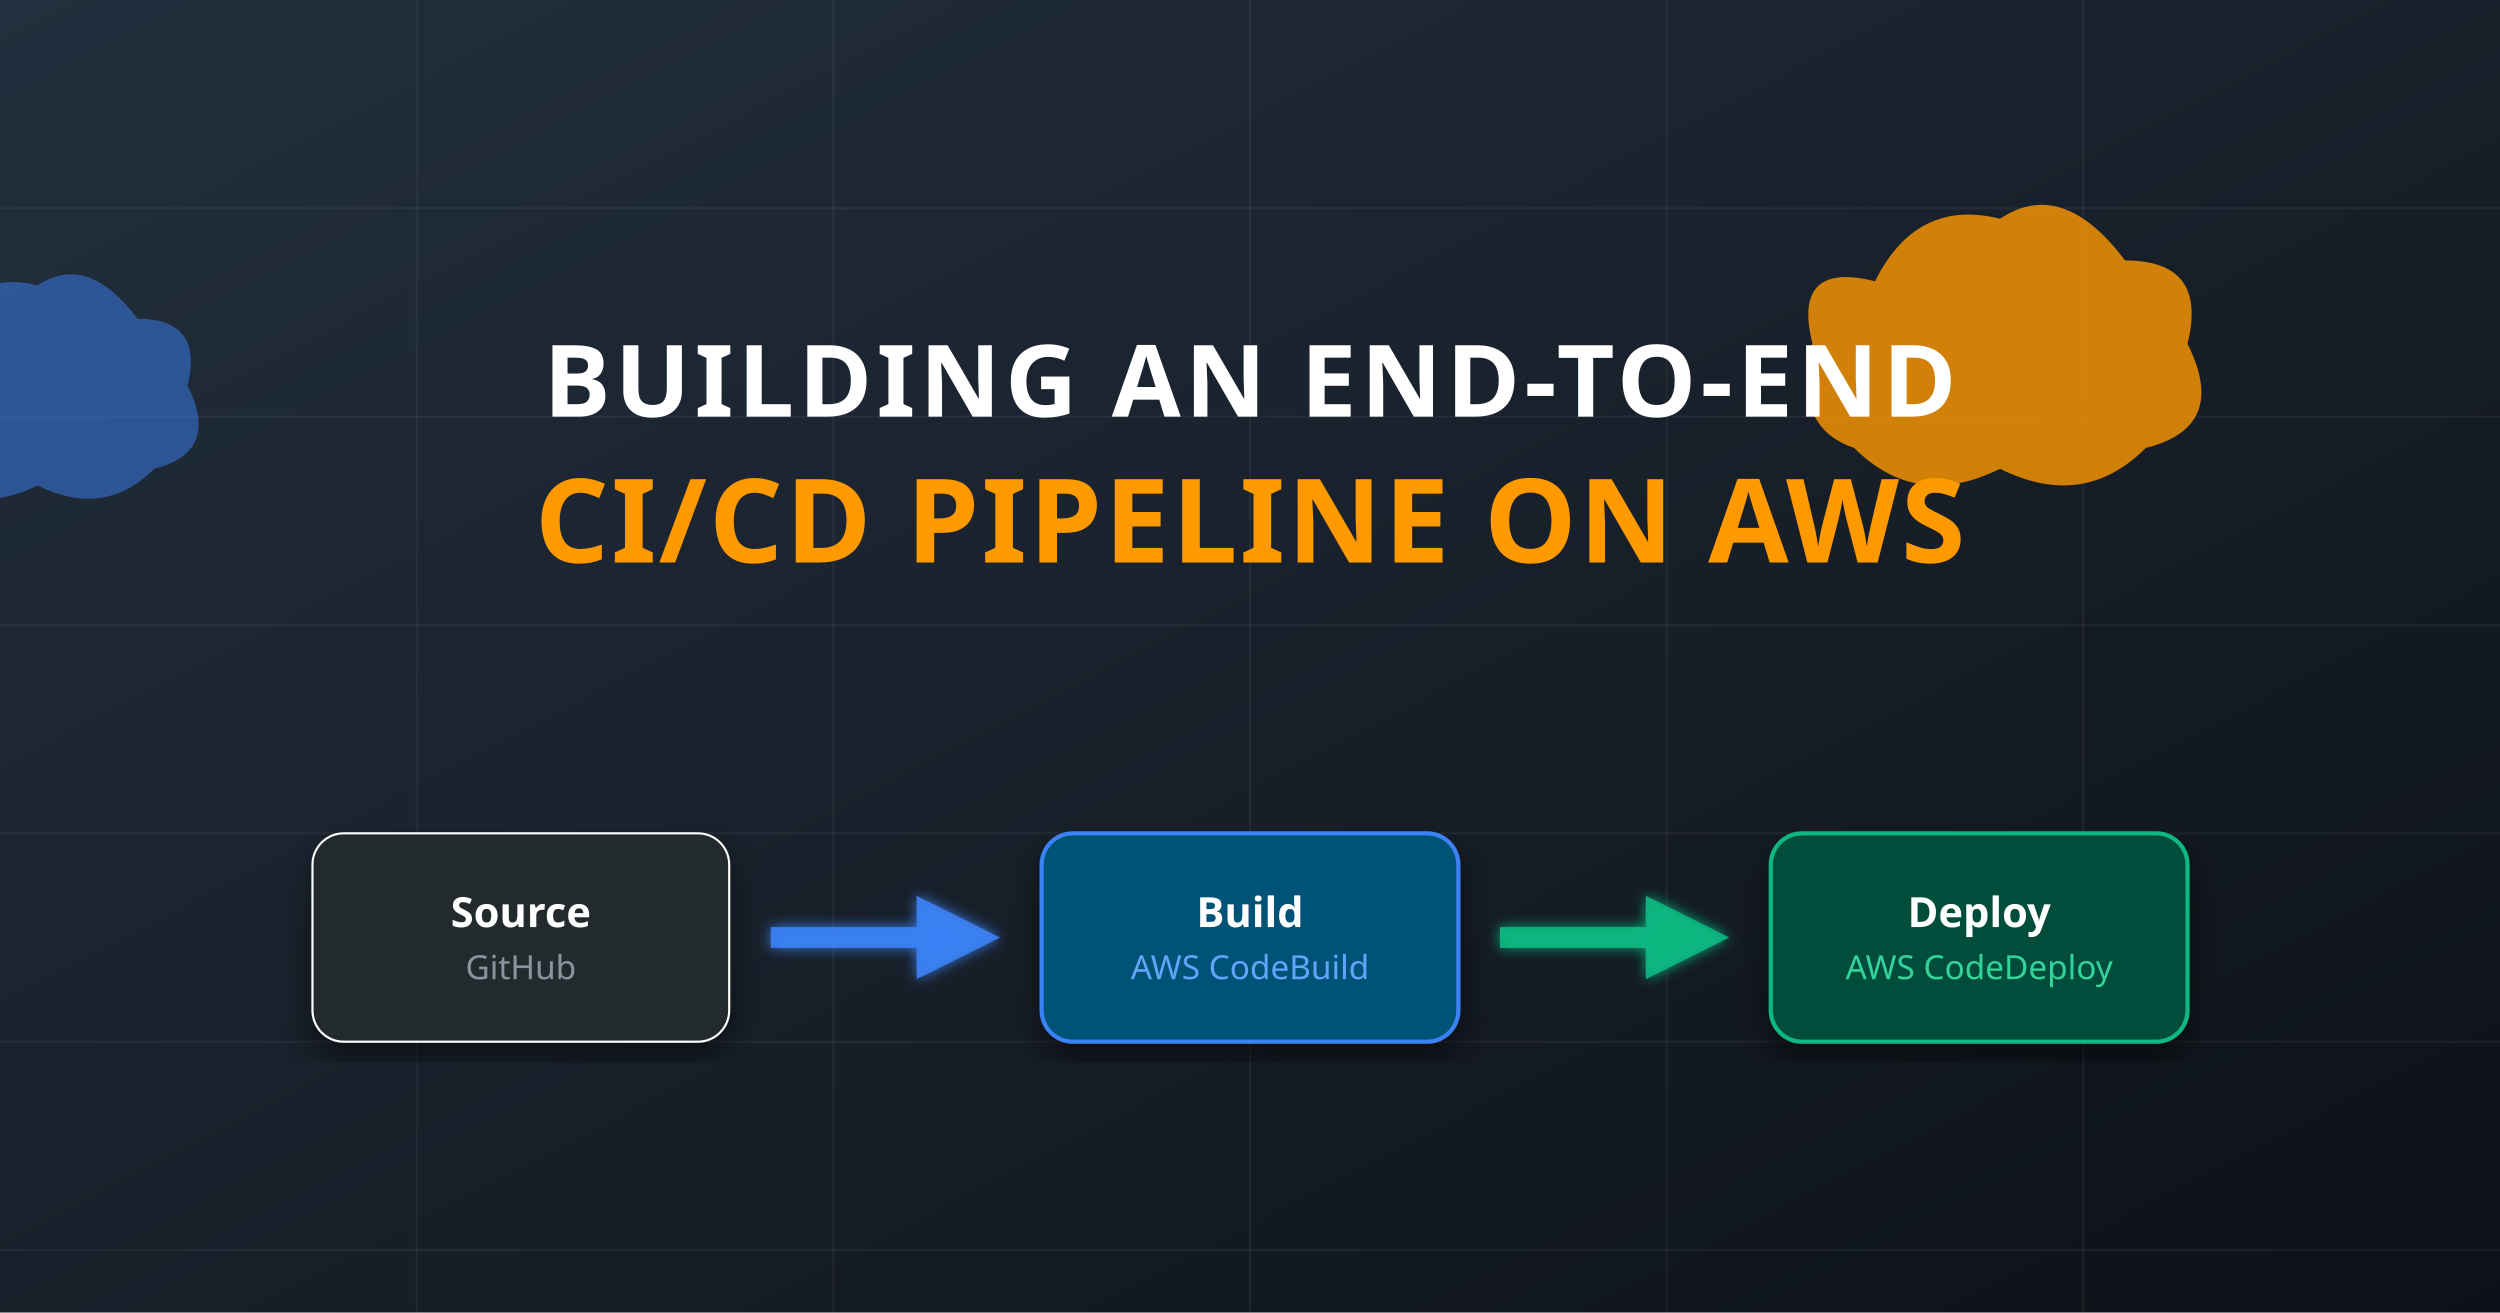
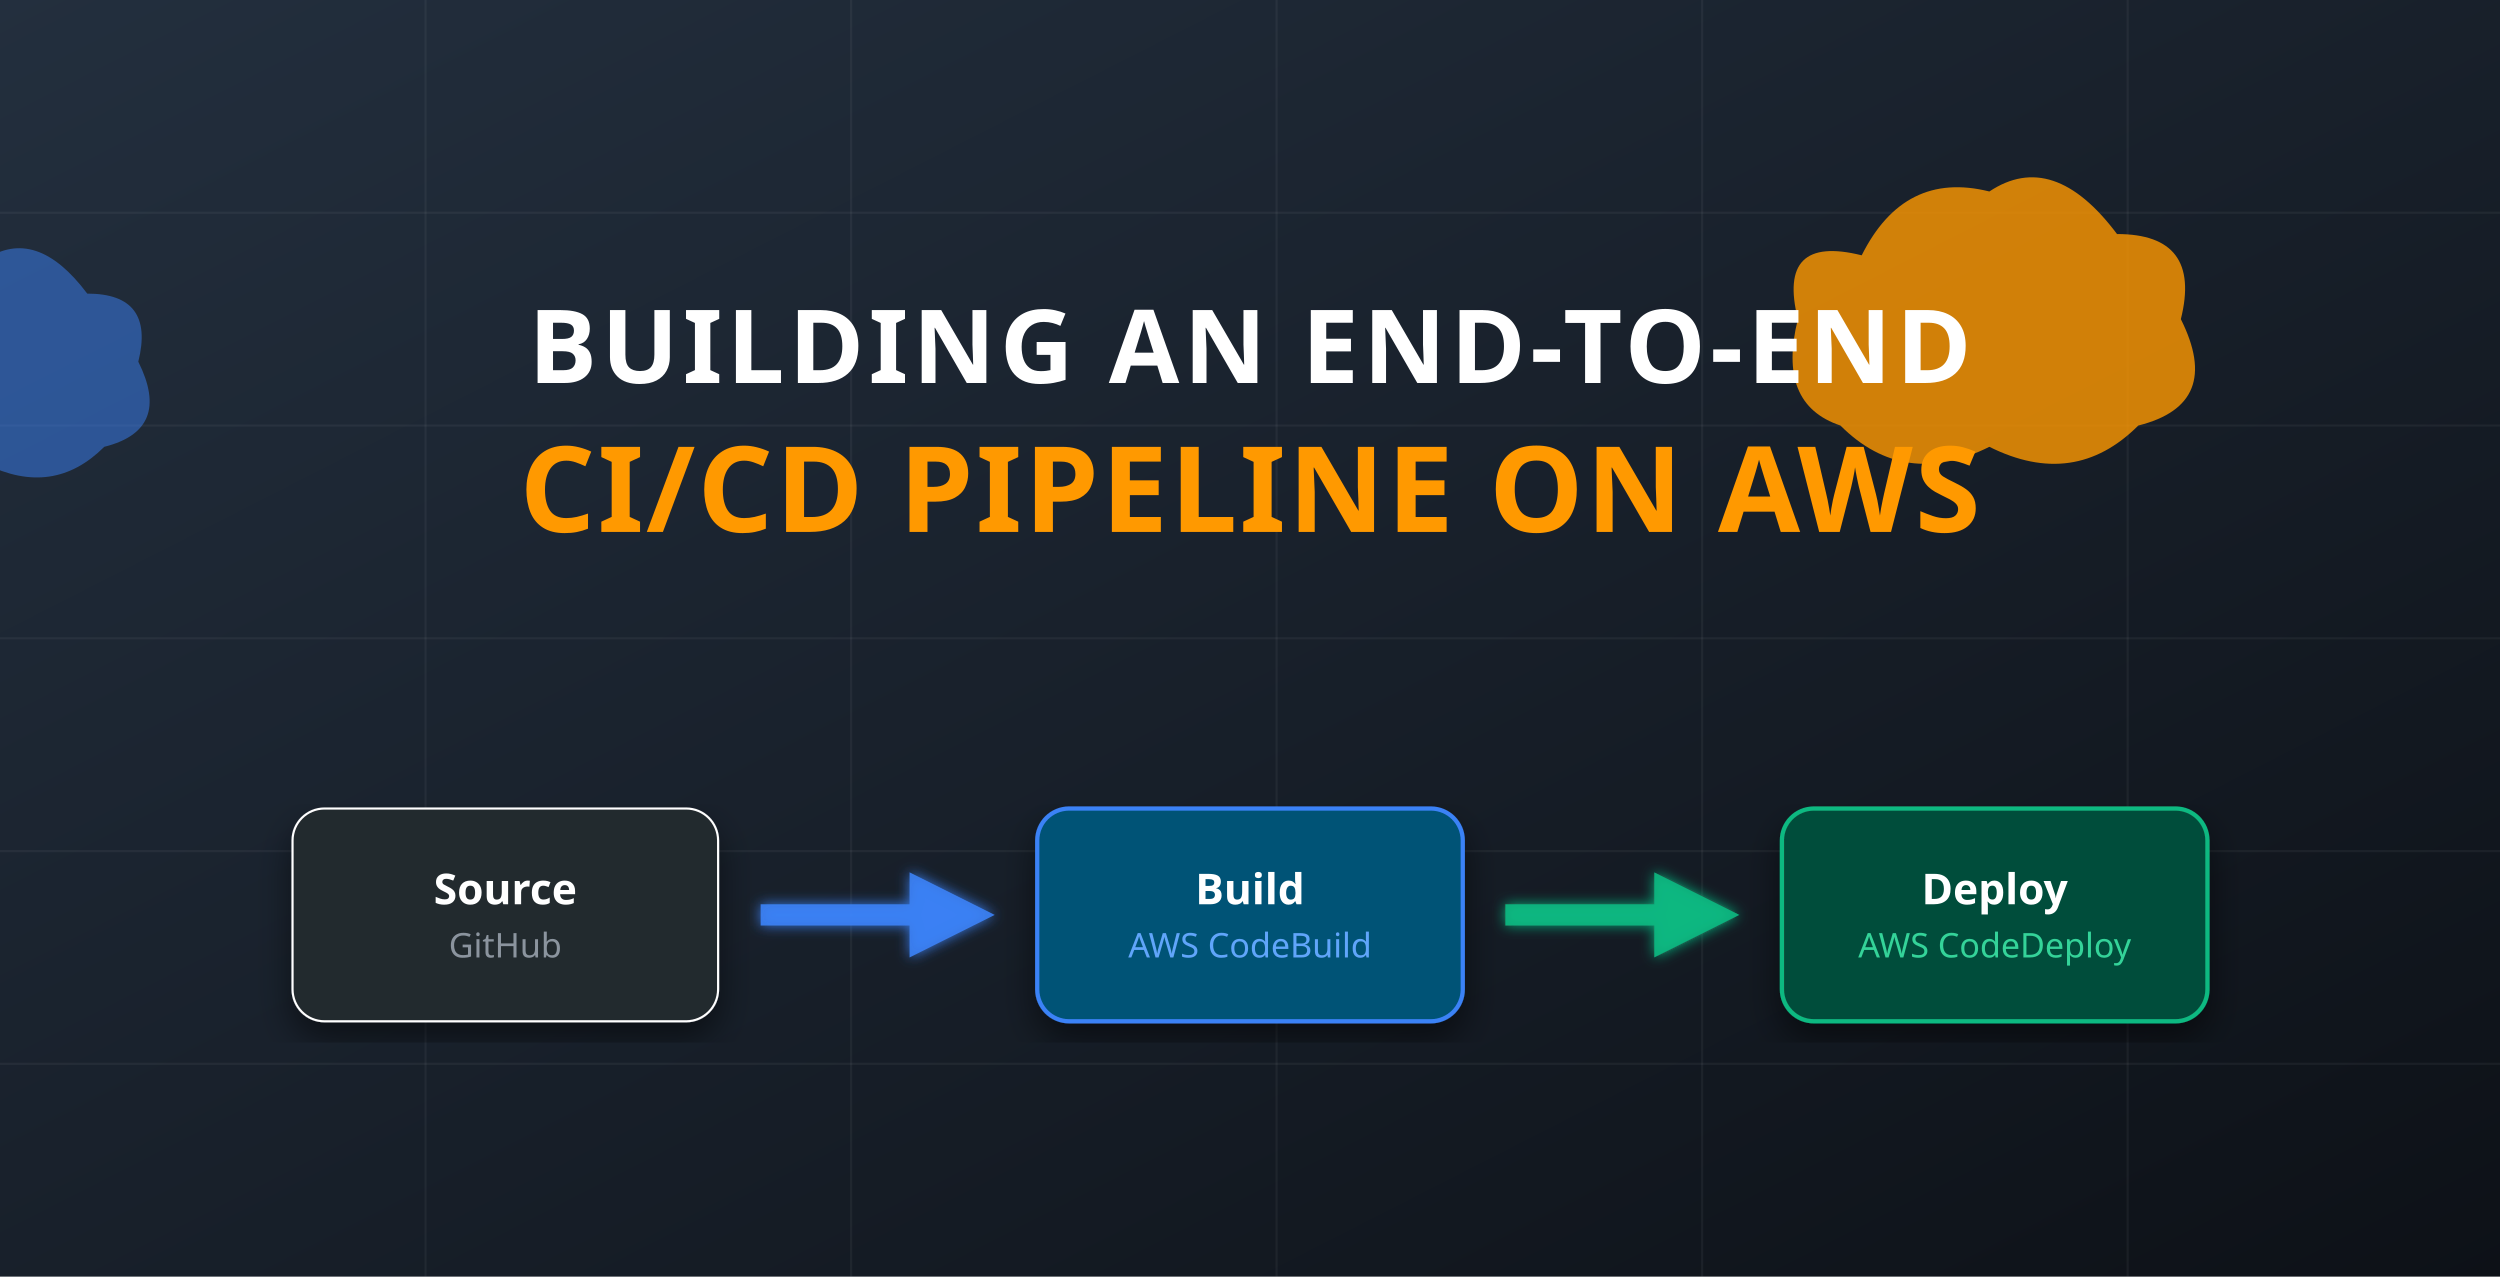
- <svg xmlns="http://www.w3.org/2000/svg" viewBox="0 0 1200 630" width="1200" height="630">
+ <svg xmlns="http://www.w3.org/2000/svg" viewBox="0 0 1175 600" width="1175" height="600">
  <defs>
    <linearGradient id="bg" x1="0%" y1="0%" x2="100%" y2="100%">
      <stop offset="0%" stop-color="#232F3E" />
      <stop offset="100%" stop-color="#0D1117" />
    </linearGradient>
    <filter id="shadow" x="-10%" y="-10%" width="120%" height="120%">
      <feDropShadow dx="0" dy="8" stdDeviation="8" flood-color="#000" flood-opacity="0.5" />
    </filter>
    <filter id="glow1" x="-20%" y="-20%" width="140%" height="140%">
      <feGaussianBlur stdDeviation="3" result="blur" />
      <feComposite in="SourceGraphic" in2="blur" operator="over" />
    </filter>
  </defs>
-   <rect width="1200" height="630" fill="url(#bg)" />
+   <rect width="1175" height="600" fill="url(#bg)" />
  <g stroke="#ffffff" stroke-width="1" stroke-opacity="0.05">
-     <line x1="0" y1="100" x2="1200" y2="100" />
-     <line x1="0" y1="200" x2="1200" y2="200" />
-     <line x1="0" y1="300" x2="1200" y2="300" />
-     <line x1="0" y1="400" x2="1200" y2="400" />
-     <line x1="0" y1="500" x2="1200" y2="500" />
-     <line x1="0" y1="600" x2="1200" y2="600" />
-     <line x1="200" y1="0" x2="200" y2="630" />
-     <line x1="400" y1="0" x2="400" y2="630" />
-     <line x1="600" y1="0" x2="600" y2="630" />
-     <line x1="800" y1="0" x2="800" y2="630" />
-     <line x1="1000" y1="0" x2="1000" y2="630" />
+     <line x1="0" y1="100" x2="1175" y2="100" />
+     <line x1="0" y1="200" x2="1175" y2="200" />
+     <line x1="0" y1="300" x2="1175" y2="300" />
+     <line x1="0" y1="400" x2="1175" y2="400" />
+     <line x1="0" y1="500" x2="1175" y2="500" />
+     <line x1="200" y1="0" x2="200" y2="600" />
+     <line x1="400" y1="0" x2="400" y2="600" />
+     <line x1="600" y1="0" x2="600" y2="600" />
+     <line x1="800" y1="0" x2="800" y2="600" />
+     <line x1="1000" y1="0" x2="1000" y2="600" />
  </g>
-   <g fill="#FF9900" opacity="0.8" transform="translate(0, 15)">
+   <g fill="#FF9900" opacity="0.8" transform="translate(-25, 0)">
    <path d="M 900 120 Q 920 80 960 90 Q 990 70 1020 110 Q 1060 110 1050 150 Q 1070 190 1030 200 Q 1000 230 960 210 Q 920 230 890 200 Q 860 190 870 150 Q 860 110 900 120 Z" />
  </g>
-   <g fill="#3b82f6" opacity="0.5" transform="translate(-750, 65) scale(0.8)">
+   <g fill="#3b82f6" opacity="0.5" transform="translate(-775, 50) scale(0.8)">
    <path d="M 900 120 Q 920 80 960 90 Q 990 70 1020 110 Q 1060 110 1050 150 Q 1070 190 1030 200 Q 1000 230 960 210 Q 920 230 890 200 Q 860 190 870 150 Q 860 110 900 120 Z" />
  </g>
-   <text x="600" y="200" fill="#ffffff" font-family="sans-serif" font-size="48" font-weight="bold" text-anchor="middle" letter-spacing="2">BUILDING AN END-TO-END</text>
-   <text x="600" y="270" fill="#FF9900" font-family="sans-serif" font-size="56" font-weight="900" text-anchor="middle" letter-spacing="1">CI/CD PIPELINE ON AWS</text>
-   <g transform="translate(150, 400)">
+   <text x="587.5" y="180" fill="#ffffff" font-family="sans-serif" font-size="48" font-weight="bold" text-anchor="middle" letter-spacing="2">BUILDING AN END-TO-END</text>
+   <text x="587.5" y="250" fill="#FF9900" font-family="sans-serif" font-size="56" font-weight="900" text-anchor="middle" letter-spacing="1">CI/CD PIPELINE ON AWS</text>
+   <g transform="translate(137.5, 380)">
    <rect x="0" y="0" width="200" height="100" rx="15" fill="#24292e" stroke="#ffffff" stroke-width="1" filter="url(#shadow)" />
    <text x="100" y="45" fill="#ffffff" font-family="sans-serif" font-size="20" font-weight="bold" text-anchor="middle">Source</text>
    <text x="100" y="70" fill="#8b949e" font-family="sans-serif" font-size="16" text-anchor="middle">GitHub</text>
    <g transform="translate(220, 35)" filter="url(#glow1)">
      <path d="M 0 10 L 70 10 L 70 -5 L 110 15 L 70 35 L 70 20 L 0 20 Z" fill="#3b82f6" opacity="0.9" />
    </g>
    <rect x="350" y="0" width="200" height="100" rx="15" fill="#005276" stroke="#3b82f6" stroke-width="2" filter="url(#shadow)" />
    <text x="450" y="45" fill="#ffffff" font-family="sans-serif" font-size="20" font-weight="bold" text-anchor="middle">Build</text>
    <text x="450" y="70" fill="#60a5fa" font-family="sans-serif" font-size="16" text-anchor="middle">AWS CodeBuild</text>
    <g transform="translate(570, 35)" filter="url(#glow1)">
      <path d="M 0 10 L 70 10 L 70 -5 L 110 15 L 70 35 L 70 20 L 0 20 Z" fill="#10b981" opacity="0.9" />
    </g>
    <rect x="700" y="0" width="200" height="100" rx="15" fill="#064e3b" stroke="#10b981" stroke-width="2" filter="url(#shadow)" />
    <text x="800" y="45" fill="#ffffff" font-family="sans-serif" font-size="20" font-weight="bold" text-anchor="middle">Deploy</text>
    <text x="800" y="70" fill="#34d399" font-family="sans-serif" font-size="16" text-anchor="middle">AWS CodeDeploy</text>
  </g>
</svg>
